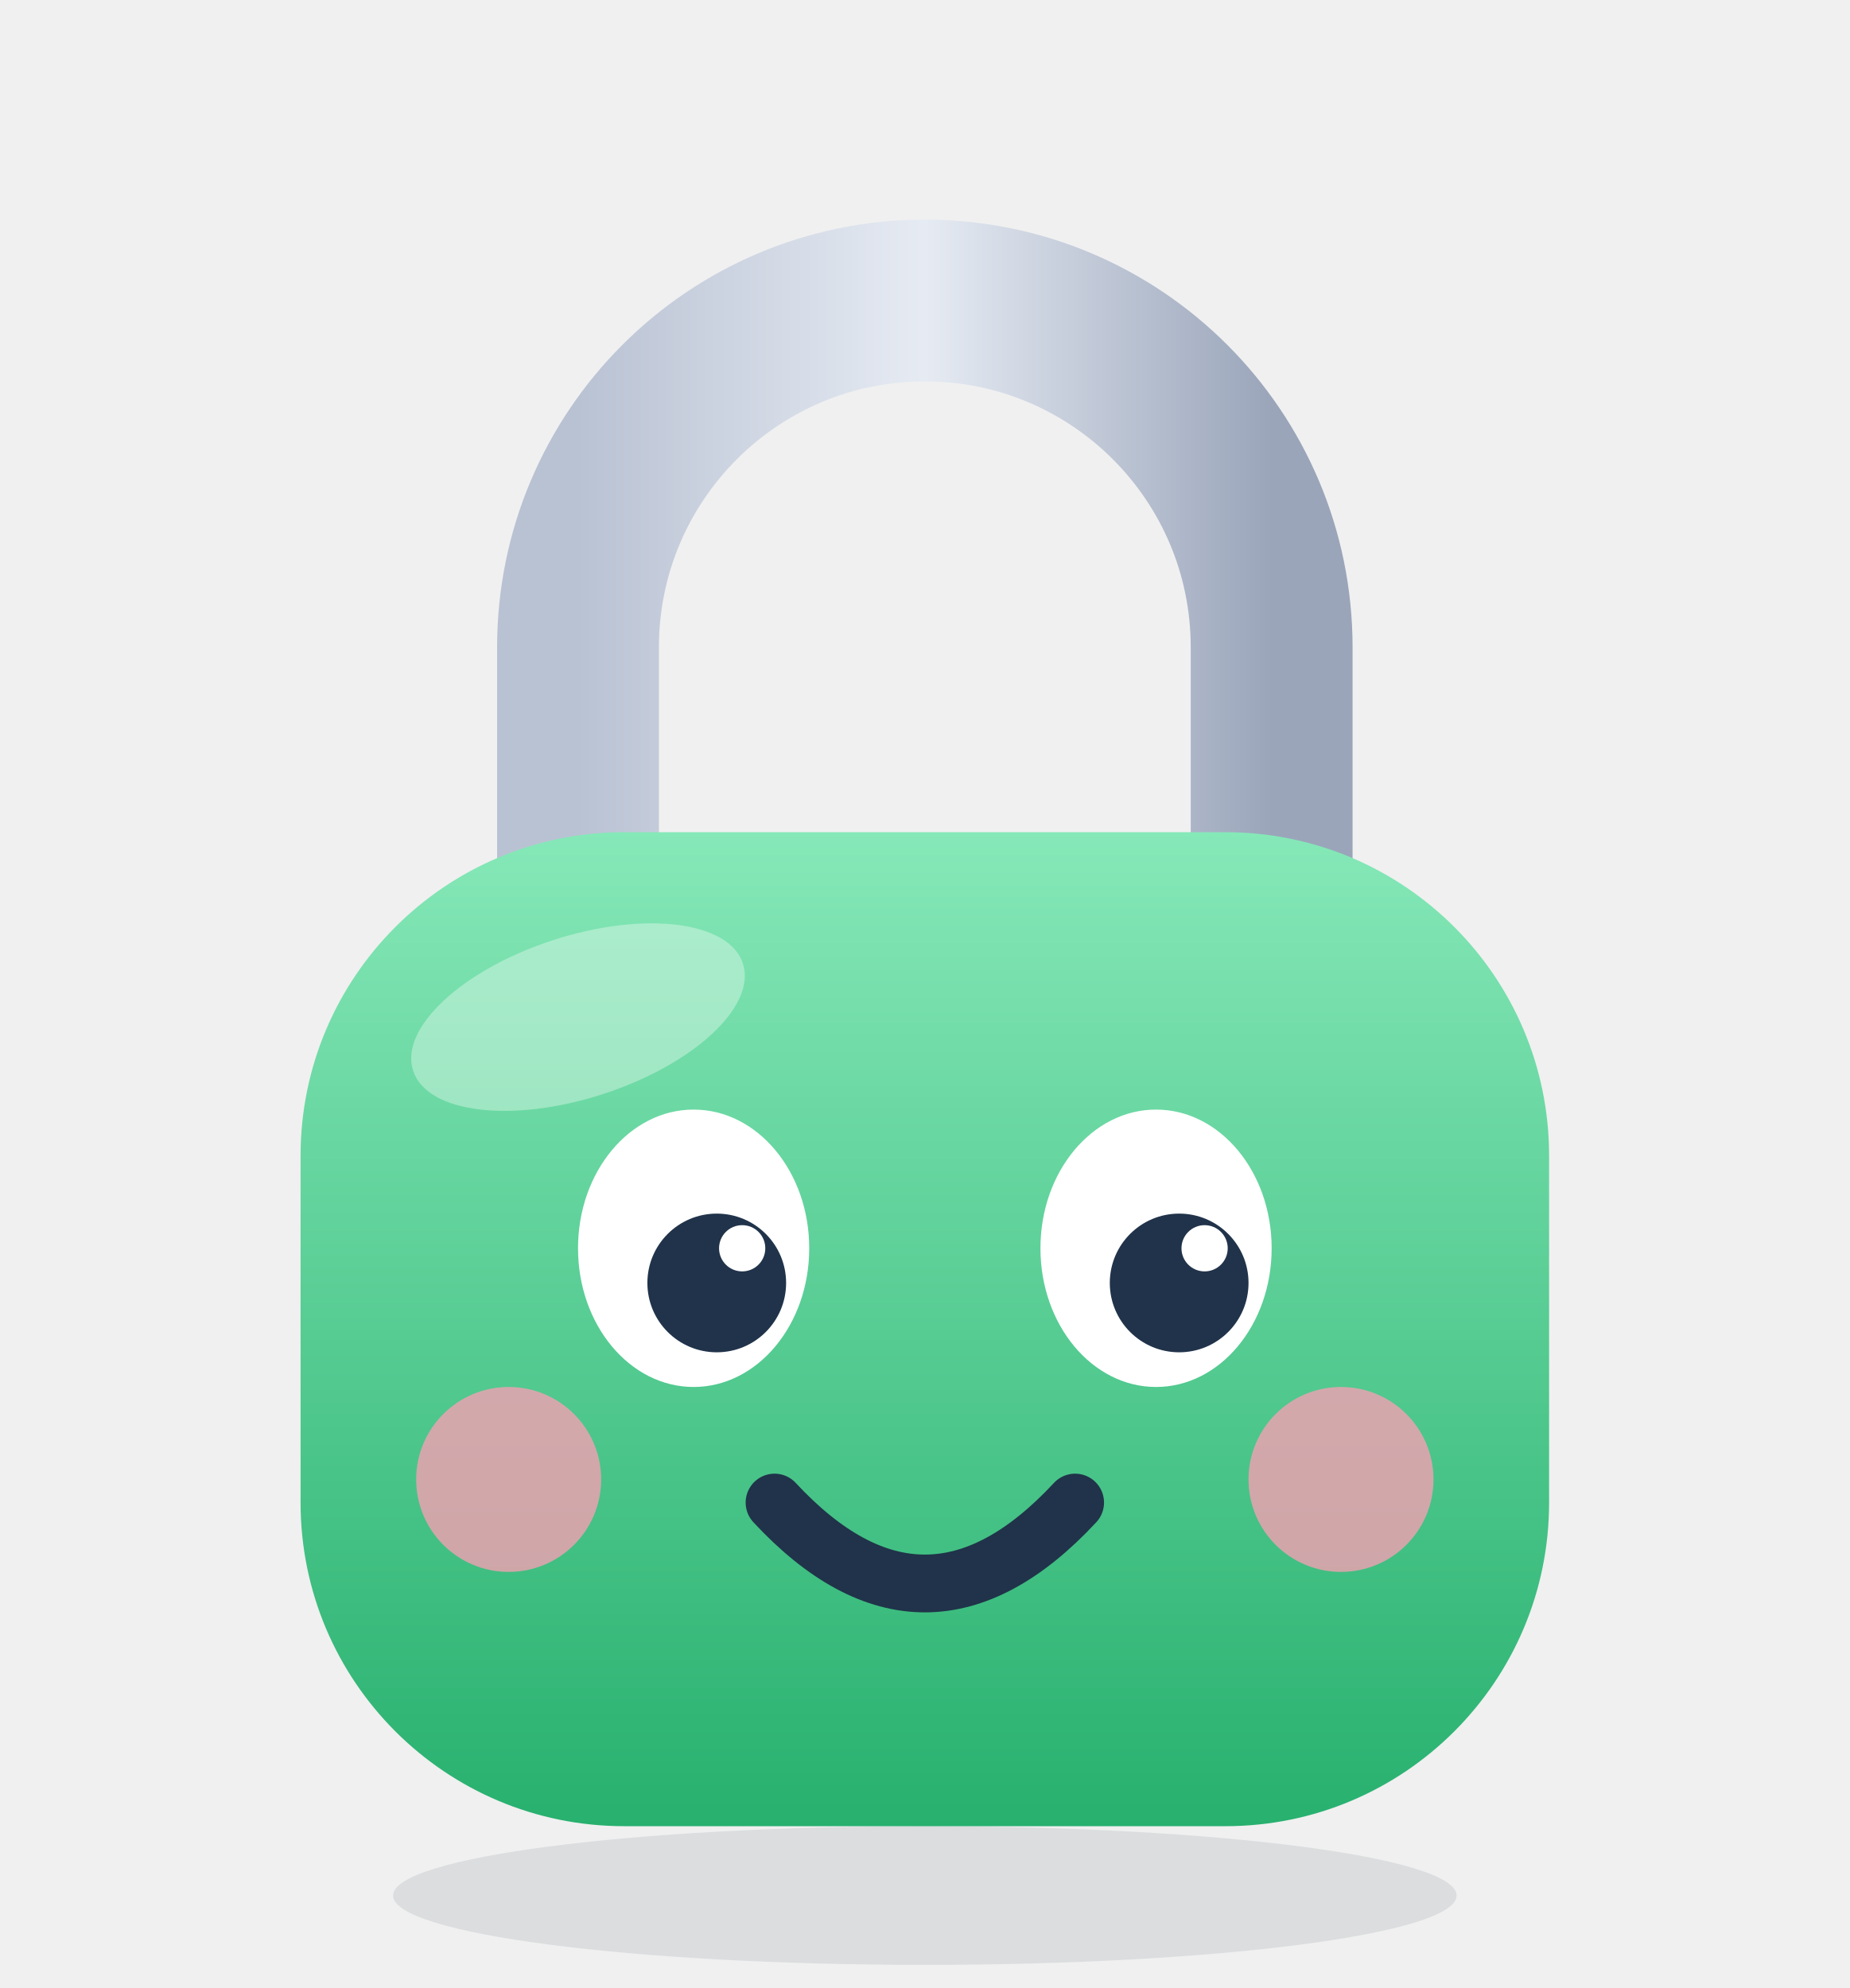
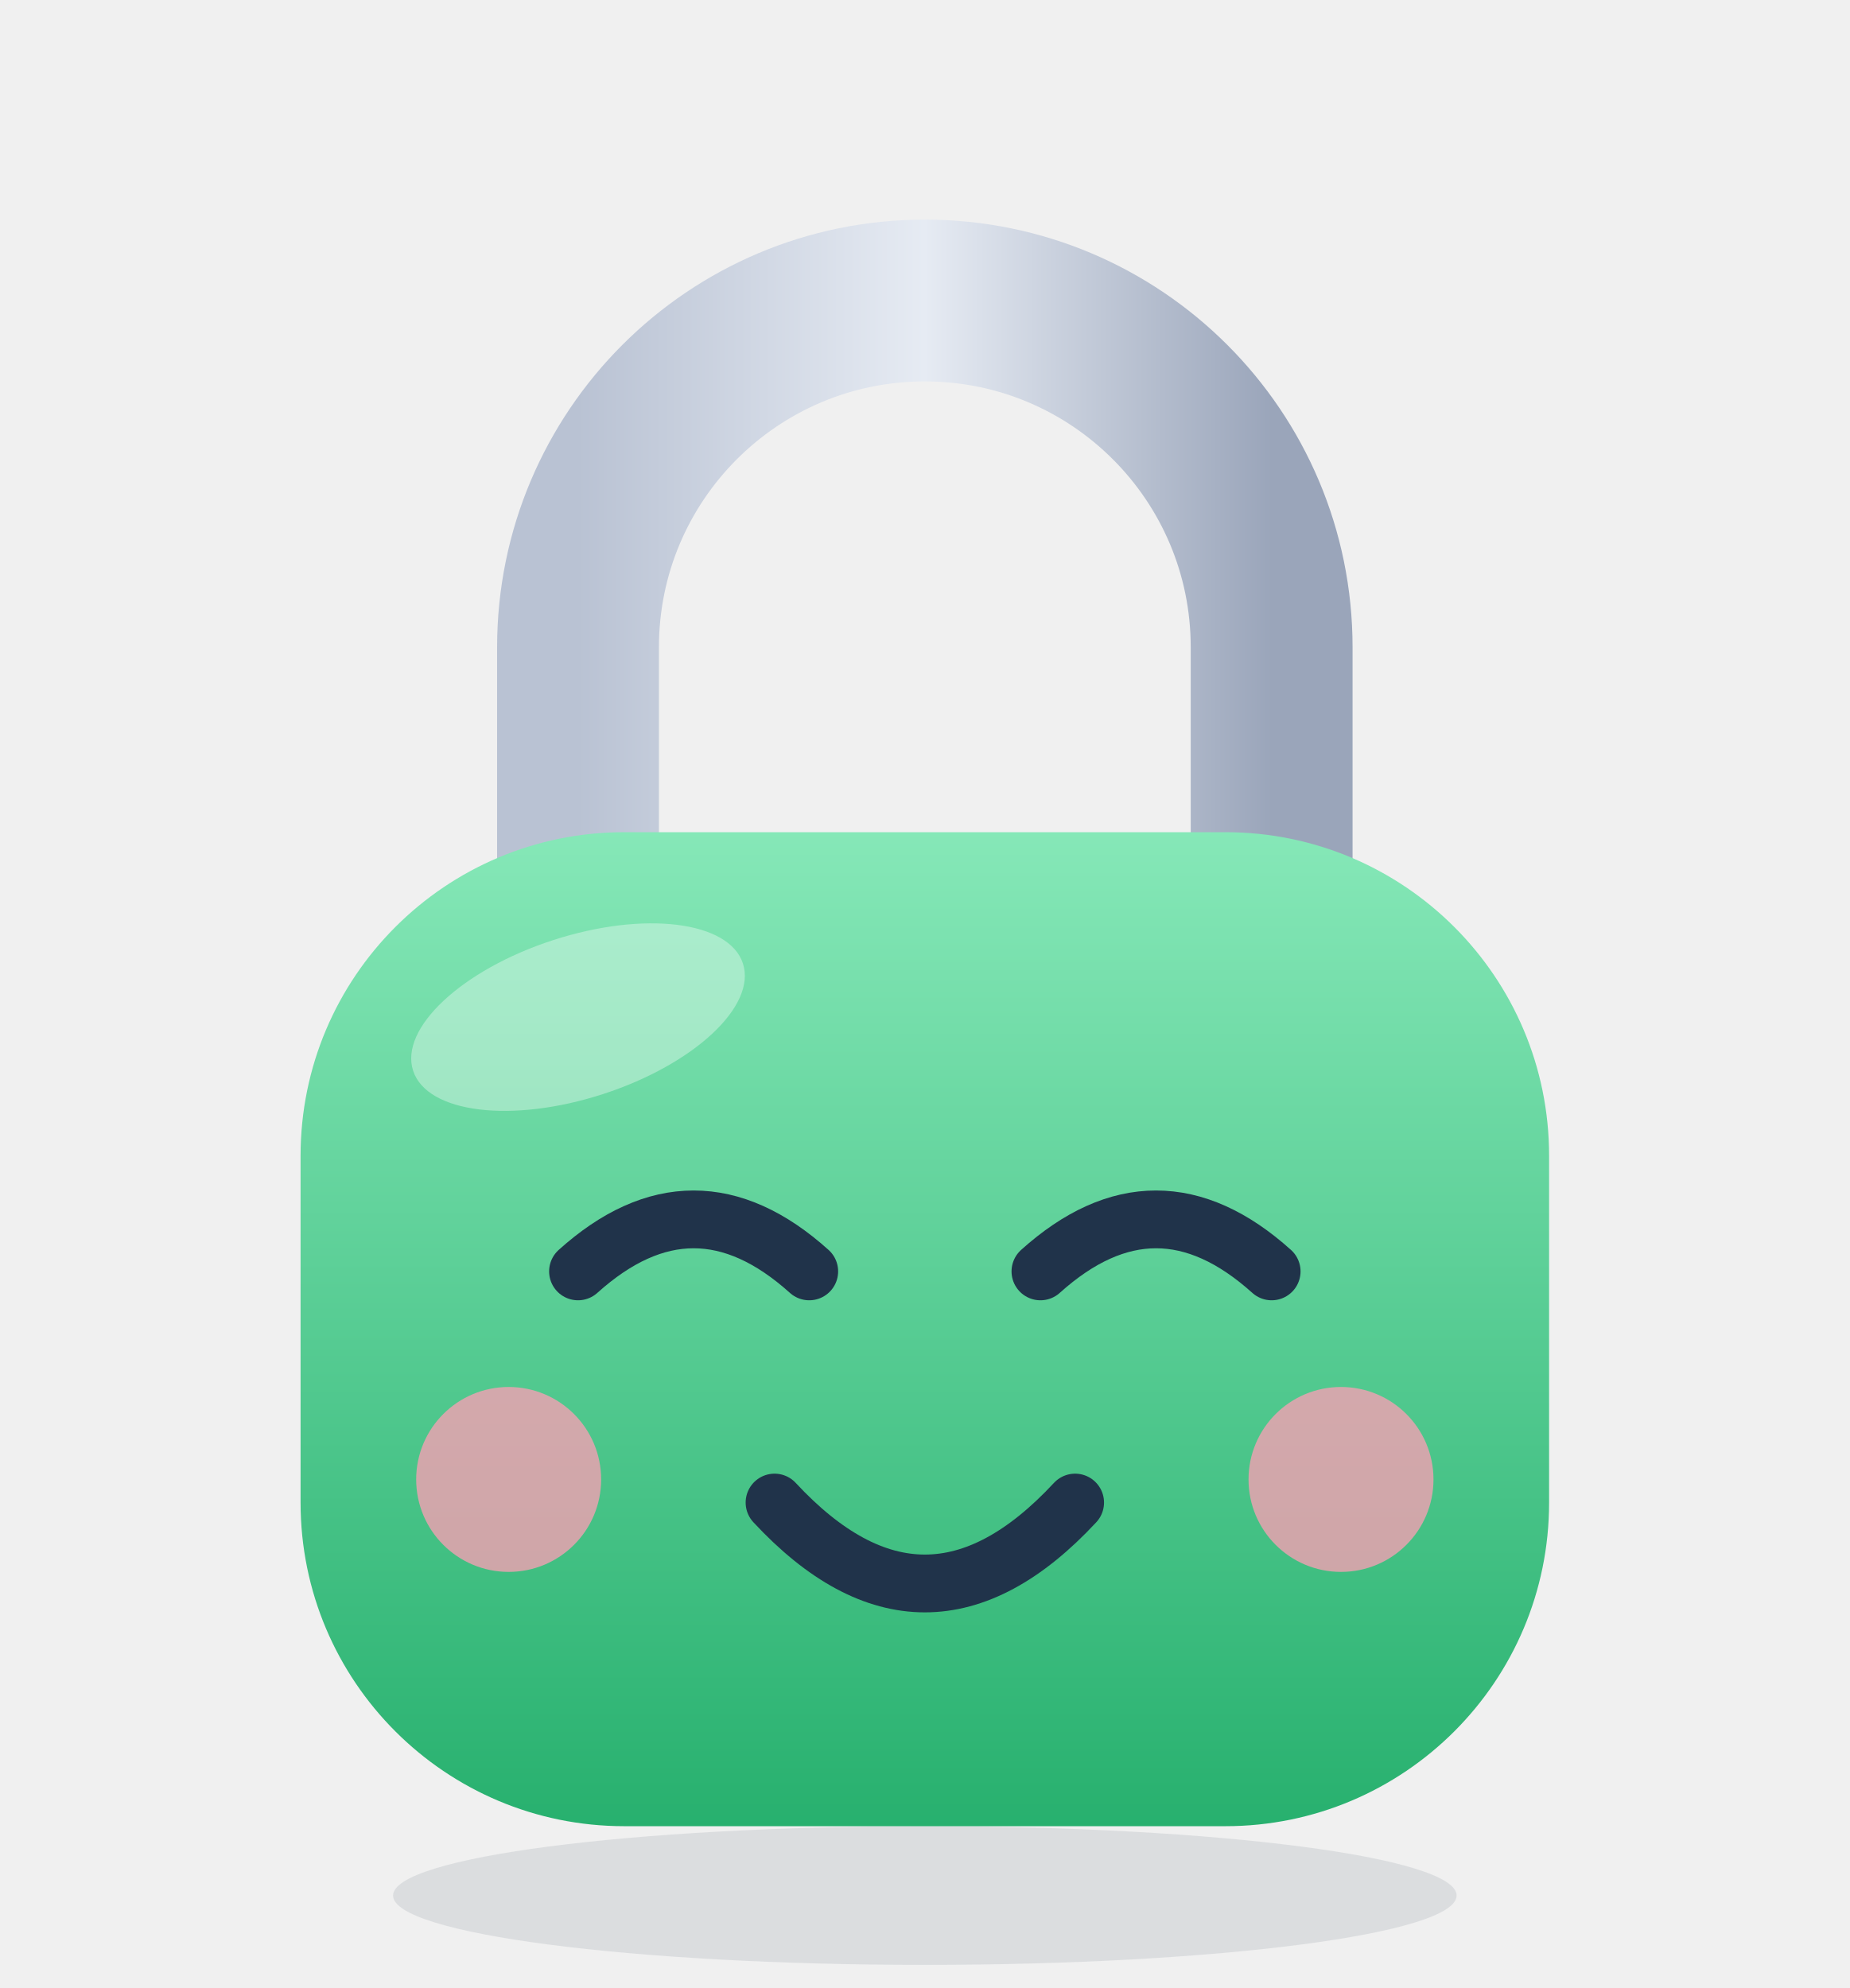
<svg xmlns="http://www.w3.org/2000/svg" viewBox="0 0 160 172">
  <defs>
    <linearGradient id="b" x1="0" y1="0" x2="0" y2="1">
      <stop offset="0" stop-color="#86e8b8" />
      <stop offset="1" stop-color="#27b06e" />
    </linearGradient>
    <linearGradient id="m" x1="0" y1="0" x2="1" y2="0">
      <stop offset="0" stop-color="#b9c2d3" />
      <stop offset=".5" stop-color="#e6ebf3" />
      <stop offset="1" stop-color="#9aa5ba" />
    </linearGradient>
  </defs>
  <ellipse cx="80" cy="164" rx="46" ry="6" fill="#20334a" opacity=".1" />
  <path d="M50 80V56a30 30 0 0 1 60 0v24" fill="none" stroke="url(#m)" stroke-width="14" />
  <rect x="26" y="72" width="108" height="86" rx="28" fill="url(#b)" />
  <ellipse cx="50" cy="88" rx="15" ry="7" fill="#fff" opacity=".35" transform="rotate(-18 50 88)" />
-   <ellipse cx="60" cy="108" rx="10" ry="12" fill="#fff" />
-   <ellipse cx="100" cy="108" rx="10" ry="12" fill="#fff" />
-   <circle cx="62" cy="111" r="6" fill="#20334a" />
-   <circle cx="102" cy="111" r="6" fill="#20334a" />
-   <circle cx="64.2" cy="108" r="2" fill="#fff" />
-   <circle cx="104.2" cy="108" r="2" fill="#fff" />
+   <path d="M50 110q10-9 20 0M90 110q10-9 20 0" fill="none" stroke="#20334a" stroke-width="5" stroke-linecap="round" />
  <circle cx="44" cy="128" r="8" fill="#ff9eb5" opacity=".75" />
  <circle cx="116" cy="128" r="8" fill="#ff9eb5" opacity=".75" />
  <path d="M67 130q13 14 26 0" fill="none" stroke="#20334a" stroke-width="5" stroke-linecap="round" />
</svg>
